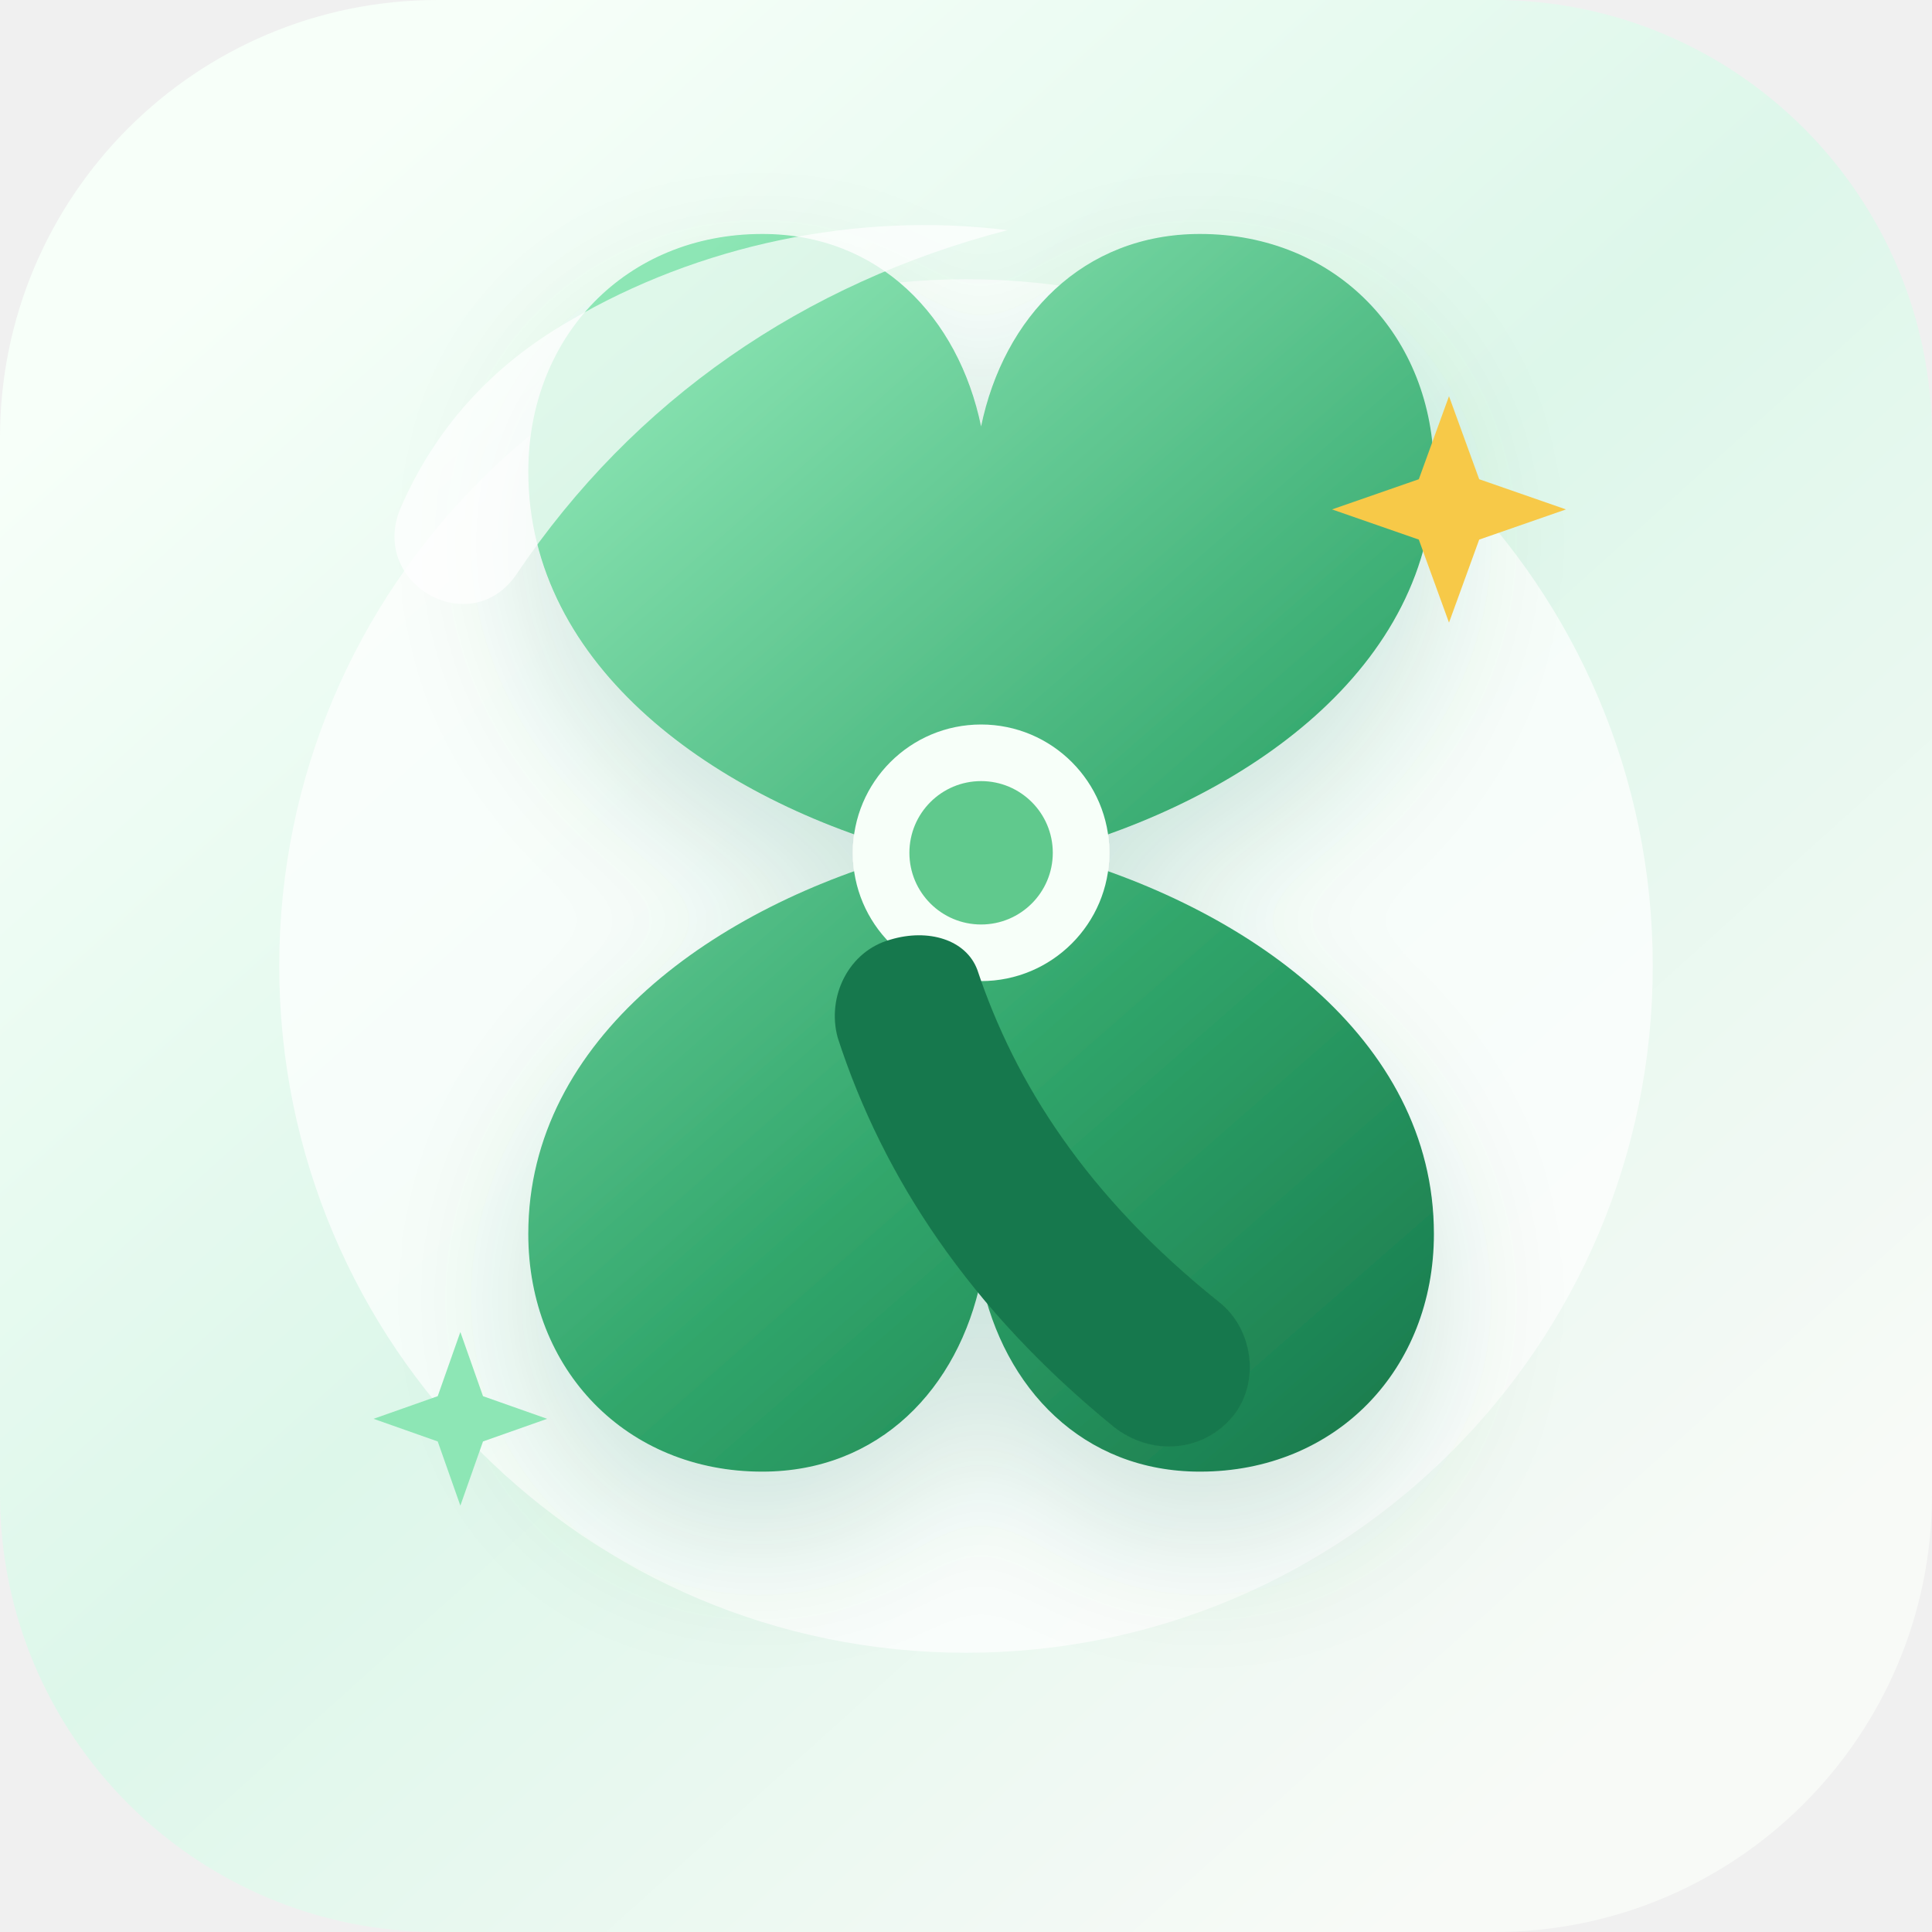
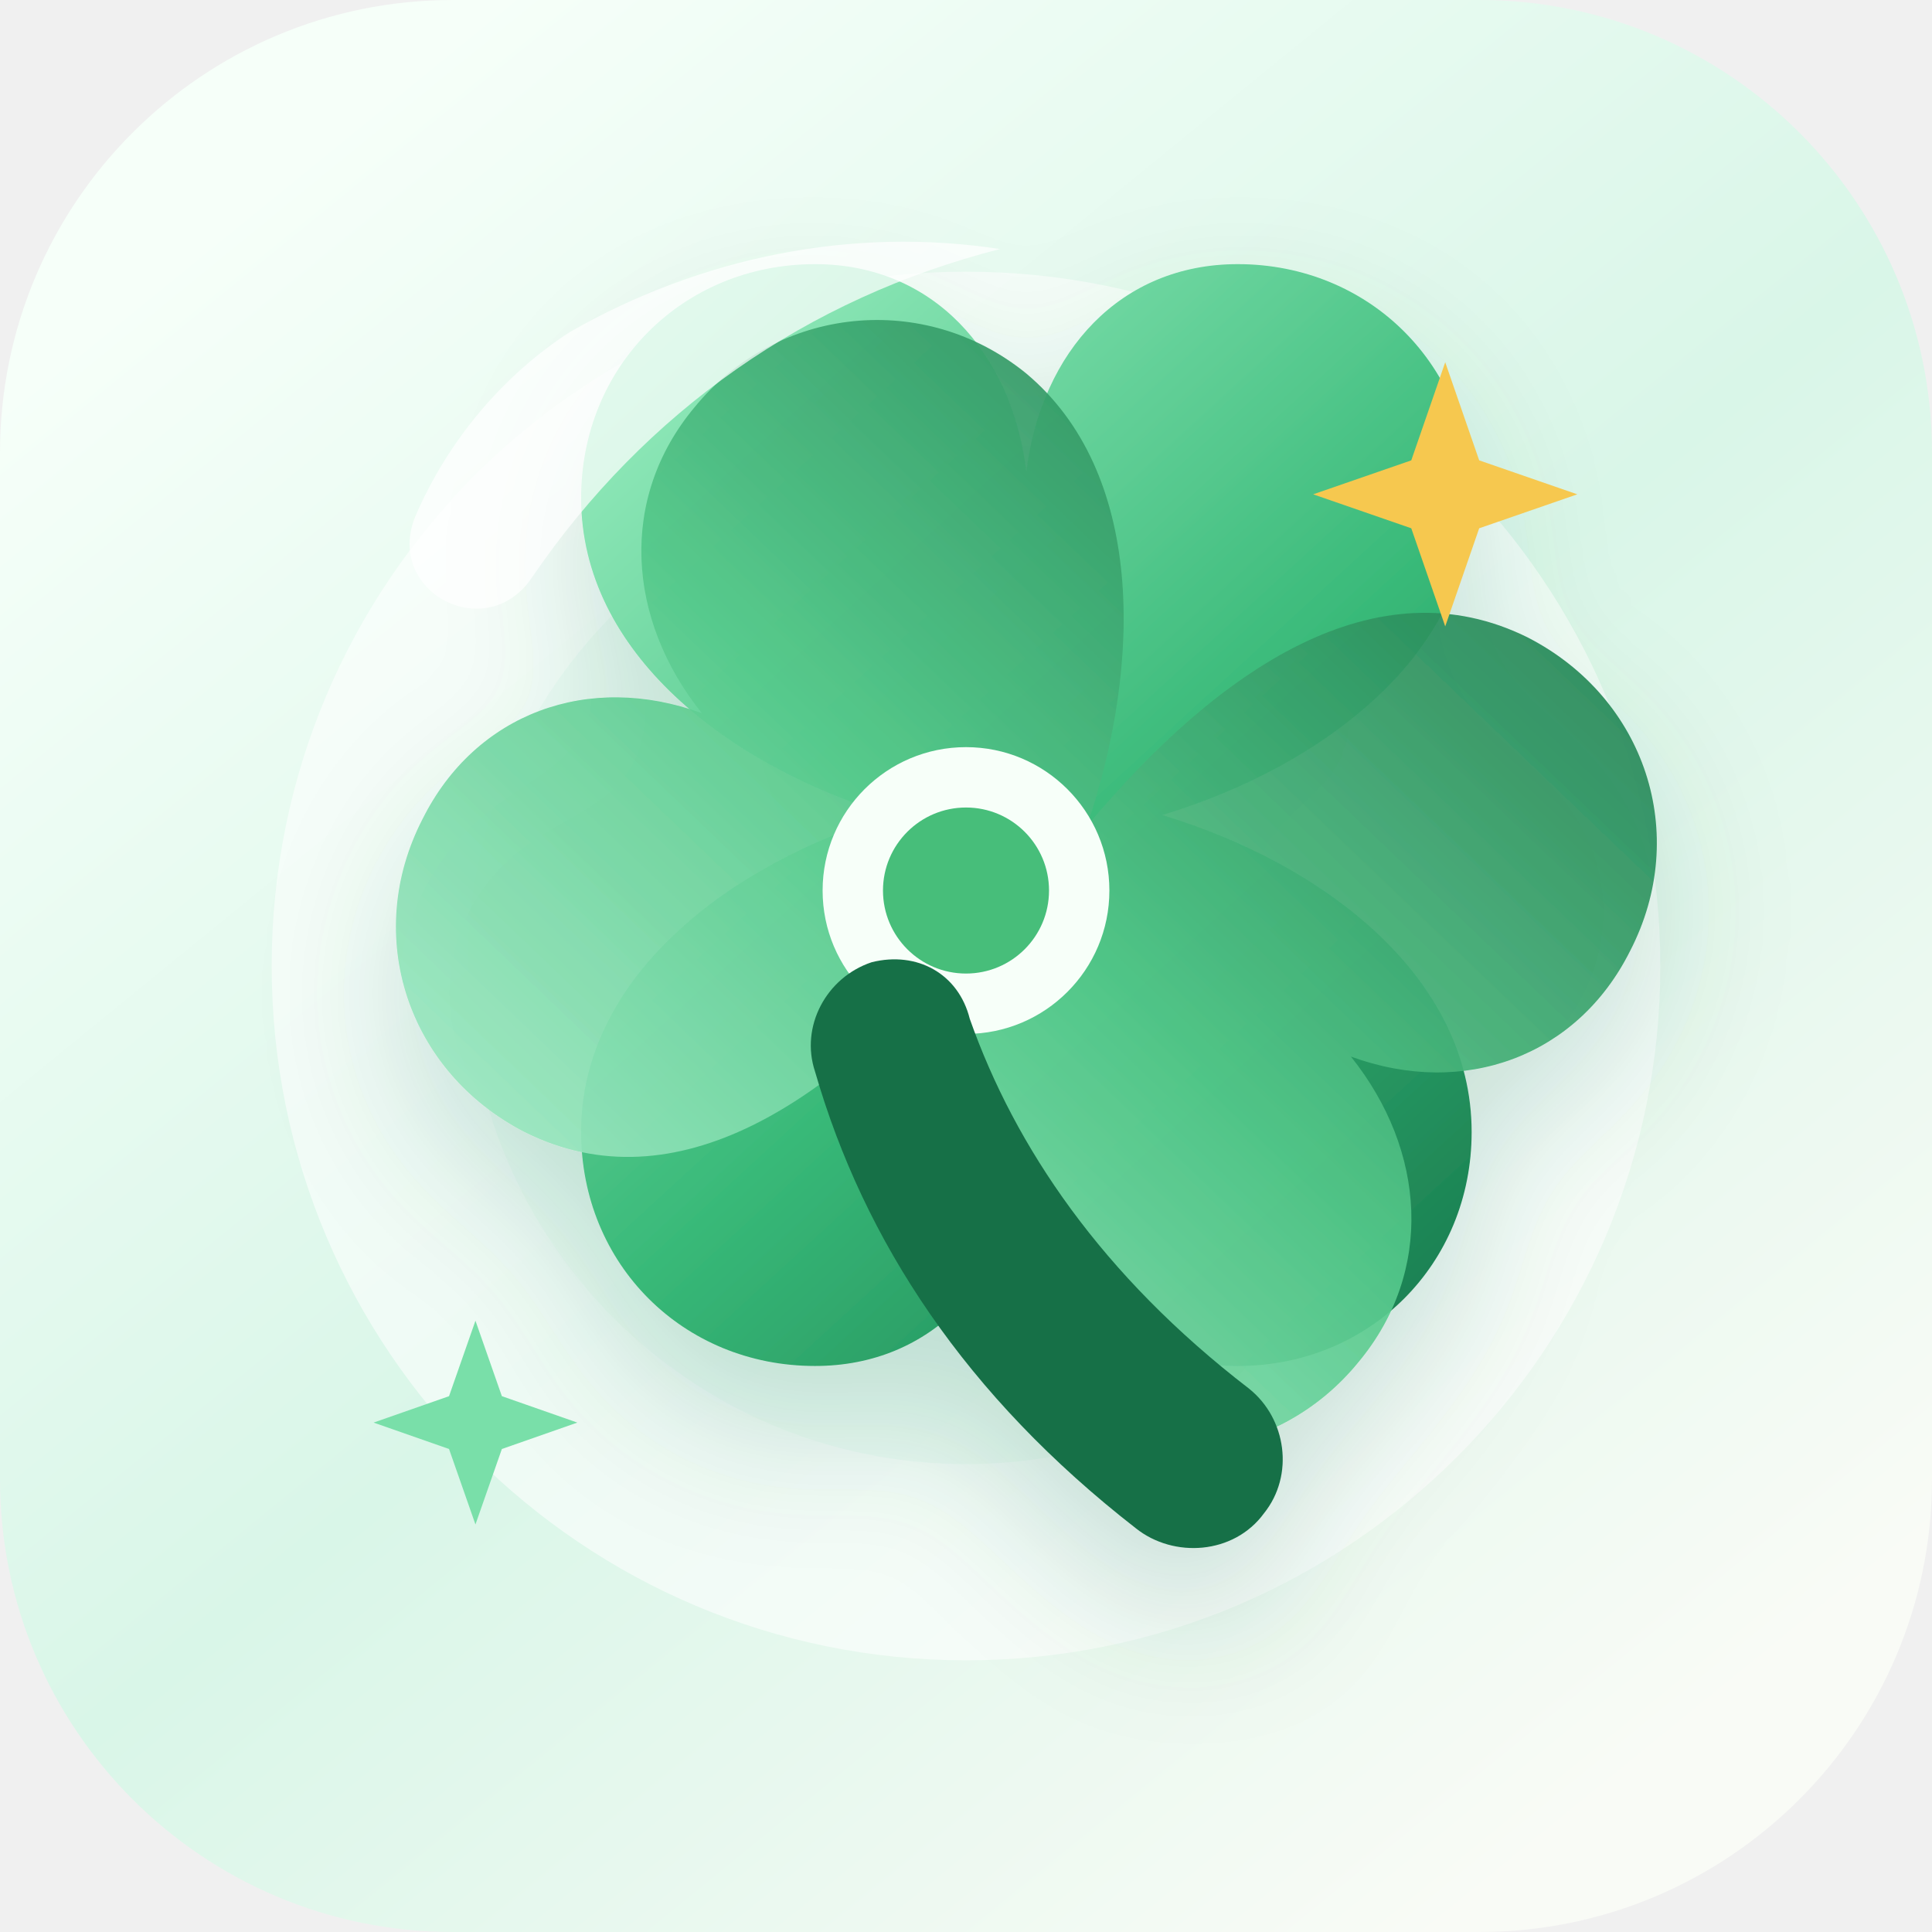
- <svg xmlns="http://www.w3.org/2000/svg" viewBox="0 0 512 512" role="img" aria-label="Clover Desk">
+ <svg xmlns="http://www.w3.org/2000/svg" viewBox="0 0 512 512" role="img" aria-label="Eunbi's personal Diary">
  <defs>
-     <linearGradient id="bg" x1="72" y1="56" x2="432" y2="456" gradientUnits="userSpaceOnUse">
-       <stop stop-color="#F7FFF9" />
-       <stop offset=".48" stop-color="#DDF7EA" />
-       <stop offset="1" stop-color="#F8FAF7" />
+     <linearGradient id="appBg" x1="80" y1="40" x2="432" y2="472" gradientUnits="userSpaceOnUse">
+       <stop stop-color="#F6FFF9" />
+       <stop offset=".52" stop-color="#D9F6E8" />
+       <stop offset="1" stop-color="#F9FBF6" />
    </linearGradient>
-     <linearGradient id="leaf" x1="132" y1="114" x2="378" y2="396" gradientUnits="userSpaceOnUse">
-       <stop stop-color="#8DE6B5" />
-       <stop offset=".58" stop-color="#31A66B" />
-       <stop offset="1" stop-color="#16764A" />
+     <linearGradient id="leafA" x1="126" y1="104" x2="390" y2="392" gradientUnits="userSpaceOnUse">
+       <stop stop-color="#9EF0C4" />
+       <stop offset=".52" stop-color="#38B978" />
+       <stop offset="1" stop-color="#137047" />
    </linearGradient>
-     <filter id="softShadow" x="-25%" y="-25%" width="150%" height="150%" color-interpolation-filters="sRGB">
-       <feDropShadow dx="0" dy="18" stdDeviation="18" flood-color="#126A45" flood-opacity=".16" />
+     <linearGradient id="leafB" x1="122" y1="390" x2="384" y2="116" gradientUnits="userSpaceOnUse">
+       <stop stop-color="#BDF5DB" />
+       <stop offset=".55" stop-color="#55C98B" />
+       <stop offset="1" stop-color="#218052" />
+     </linearGradient>
+     <filter id="shadow" x="-25%" y="-25%" width="150%" height="150%" color-interpolation-filters="sRGB">
+       <feDropShadow dx="0" dy="18" stdDeviation="18" flood-color="#0E6B44" flood-opacity=".18" />
    </filter>
  </defs>
-   <rect width="512" height="512" rx="116" fill="url(#bg)" />
-   <circle cx="256" cy="256" r="182" fill="#FFFFFF" opacity=".7" />
-   <g filter="url(#softShadow)">
-     <path fill="url(#leaf)" d="M242 226c-52-14-102-49-102-101 0-36 26-63 62-63 31 0 52 22 58 51 6-29 27-51 58-51 36 0 62 27 62 63 0 52-50 87-102 101 52 14 102 49 102 101 0 36-26 63-62 63-31 0-52-22-58-51-6 29-27 51-58 51-36 0-62-27-62-63 0-52 50-87 102-101Z" />
-     <circle cx="260" cy="226" r="34" fill="#F7FFF9" />
-     <circle cx="260" cy="226" r="19" fill="#61C98D" />
-     <path fill="#19784D" d="M259 257c10 30 29 60 64 88 9 7 11 21 4 30-8 10-22 11-32 3-38-31-61-66-73-103-3-11 3-23 14-26 10-3 20 0 23 8Z" />
+   <rect width="512" height="512" rx="120" fill="url(#appBg)" />
+   <circle cx="256" cy="256" r="184" fill="#FFFFFF" opacity=".56" />
+   <circle cx="256" cy="256" r="132" fill="#DFF8EC" opacity=".42" />
+   <g filter="url(#shadow)">
+     <path fill="url(#leafA)" d="M236 216c-43-13-82-43-82-84 0-35 27-62 62-62 31 0 52 23 56 55 4-32 25-55 56-55 35 0 62 27 62 62 0 41-39 71-82 84 43 13 82 43 82 84 0 35-27 62-62 62-31 0-52-23-56-55-4 32-25 55-56 55-35 0-62-27-62-62 0-41 39-71 82-84Z" />
+     <path fill="url(#leafB)" d="M256 250c-35 42-77 70-117 50-31-16-43-52-27-83 14-28 44-39 74-28-20-25-22-57-2-81 22-27 61-31 88-9 31 26 31 76 16 120 35-42 77-70 117-50 31 16 43 52 27 83-14 28-44 39-74 28 20 25 22 57 2 81-22 27-61 31-88 9-31-26-31-76-16-120Z" opacity=".92" />
+     <circle cx="256" cy="236" r="38" fill="#F7FFF9" />
+     <circle cx="256" cy="236" r="22" fill="#46BE7A" />
+     <path fill="#176F47" d="M257 270c12 34 35 68 74 98 10 8 12 23 4 33-8 11-24 12-34 4-45-35-72-76-85-121-4-12 3-25 15-29 12-3 23 3 26 15Z" />
  </g>
-   <path fill="#FFFFFF" opacity=".72" d="M151 85c34-20 76-29 116-24-54 14-99 45-130 91-12 18-39 3-31-17 9-21 24-38 45-50Z" />
-   <path fill="#F7C948" d="M384 105l8 22 23 8-23 8-8 22-8-22-23-8 23-8 8-22Z" />
-   <path fill="#8DE6B5" d="M122 353l6 17 17 6-17 6-6 17-6-17-17-6 17-6 6-17Z" />
+   <path fill="#FFFFFF" opacity=".72" d="M151 88c35-20 75-28 114-22-51 13-94 43-124 87-12 18-39 4-31-16 9-21 24-38 41-49Z" />
+   <path fill="#F6C84F" d="M383 96l9 26 26 9-26 9-9 26-9-26-26-9 26-9 9-26Z" />
+   <path fill="#79DFA9" d="M126 350l7 20 20 7-20 7-7 20-7-20-20-7 20-7 7-20Z" />
</svg>
